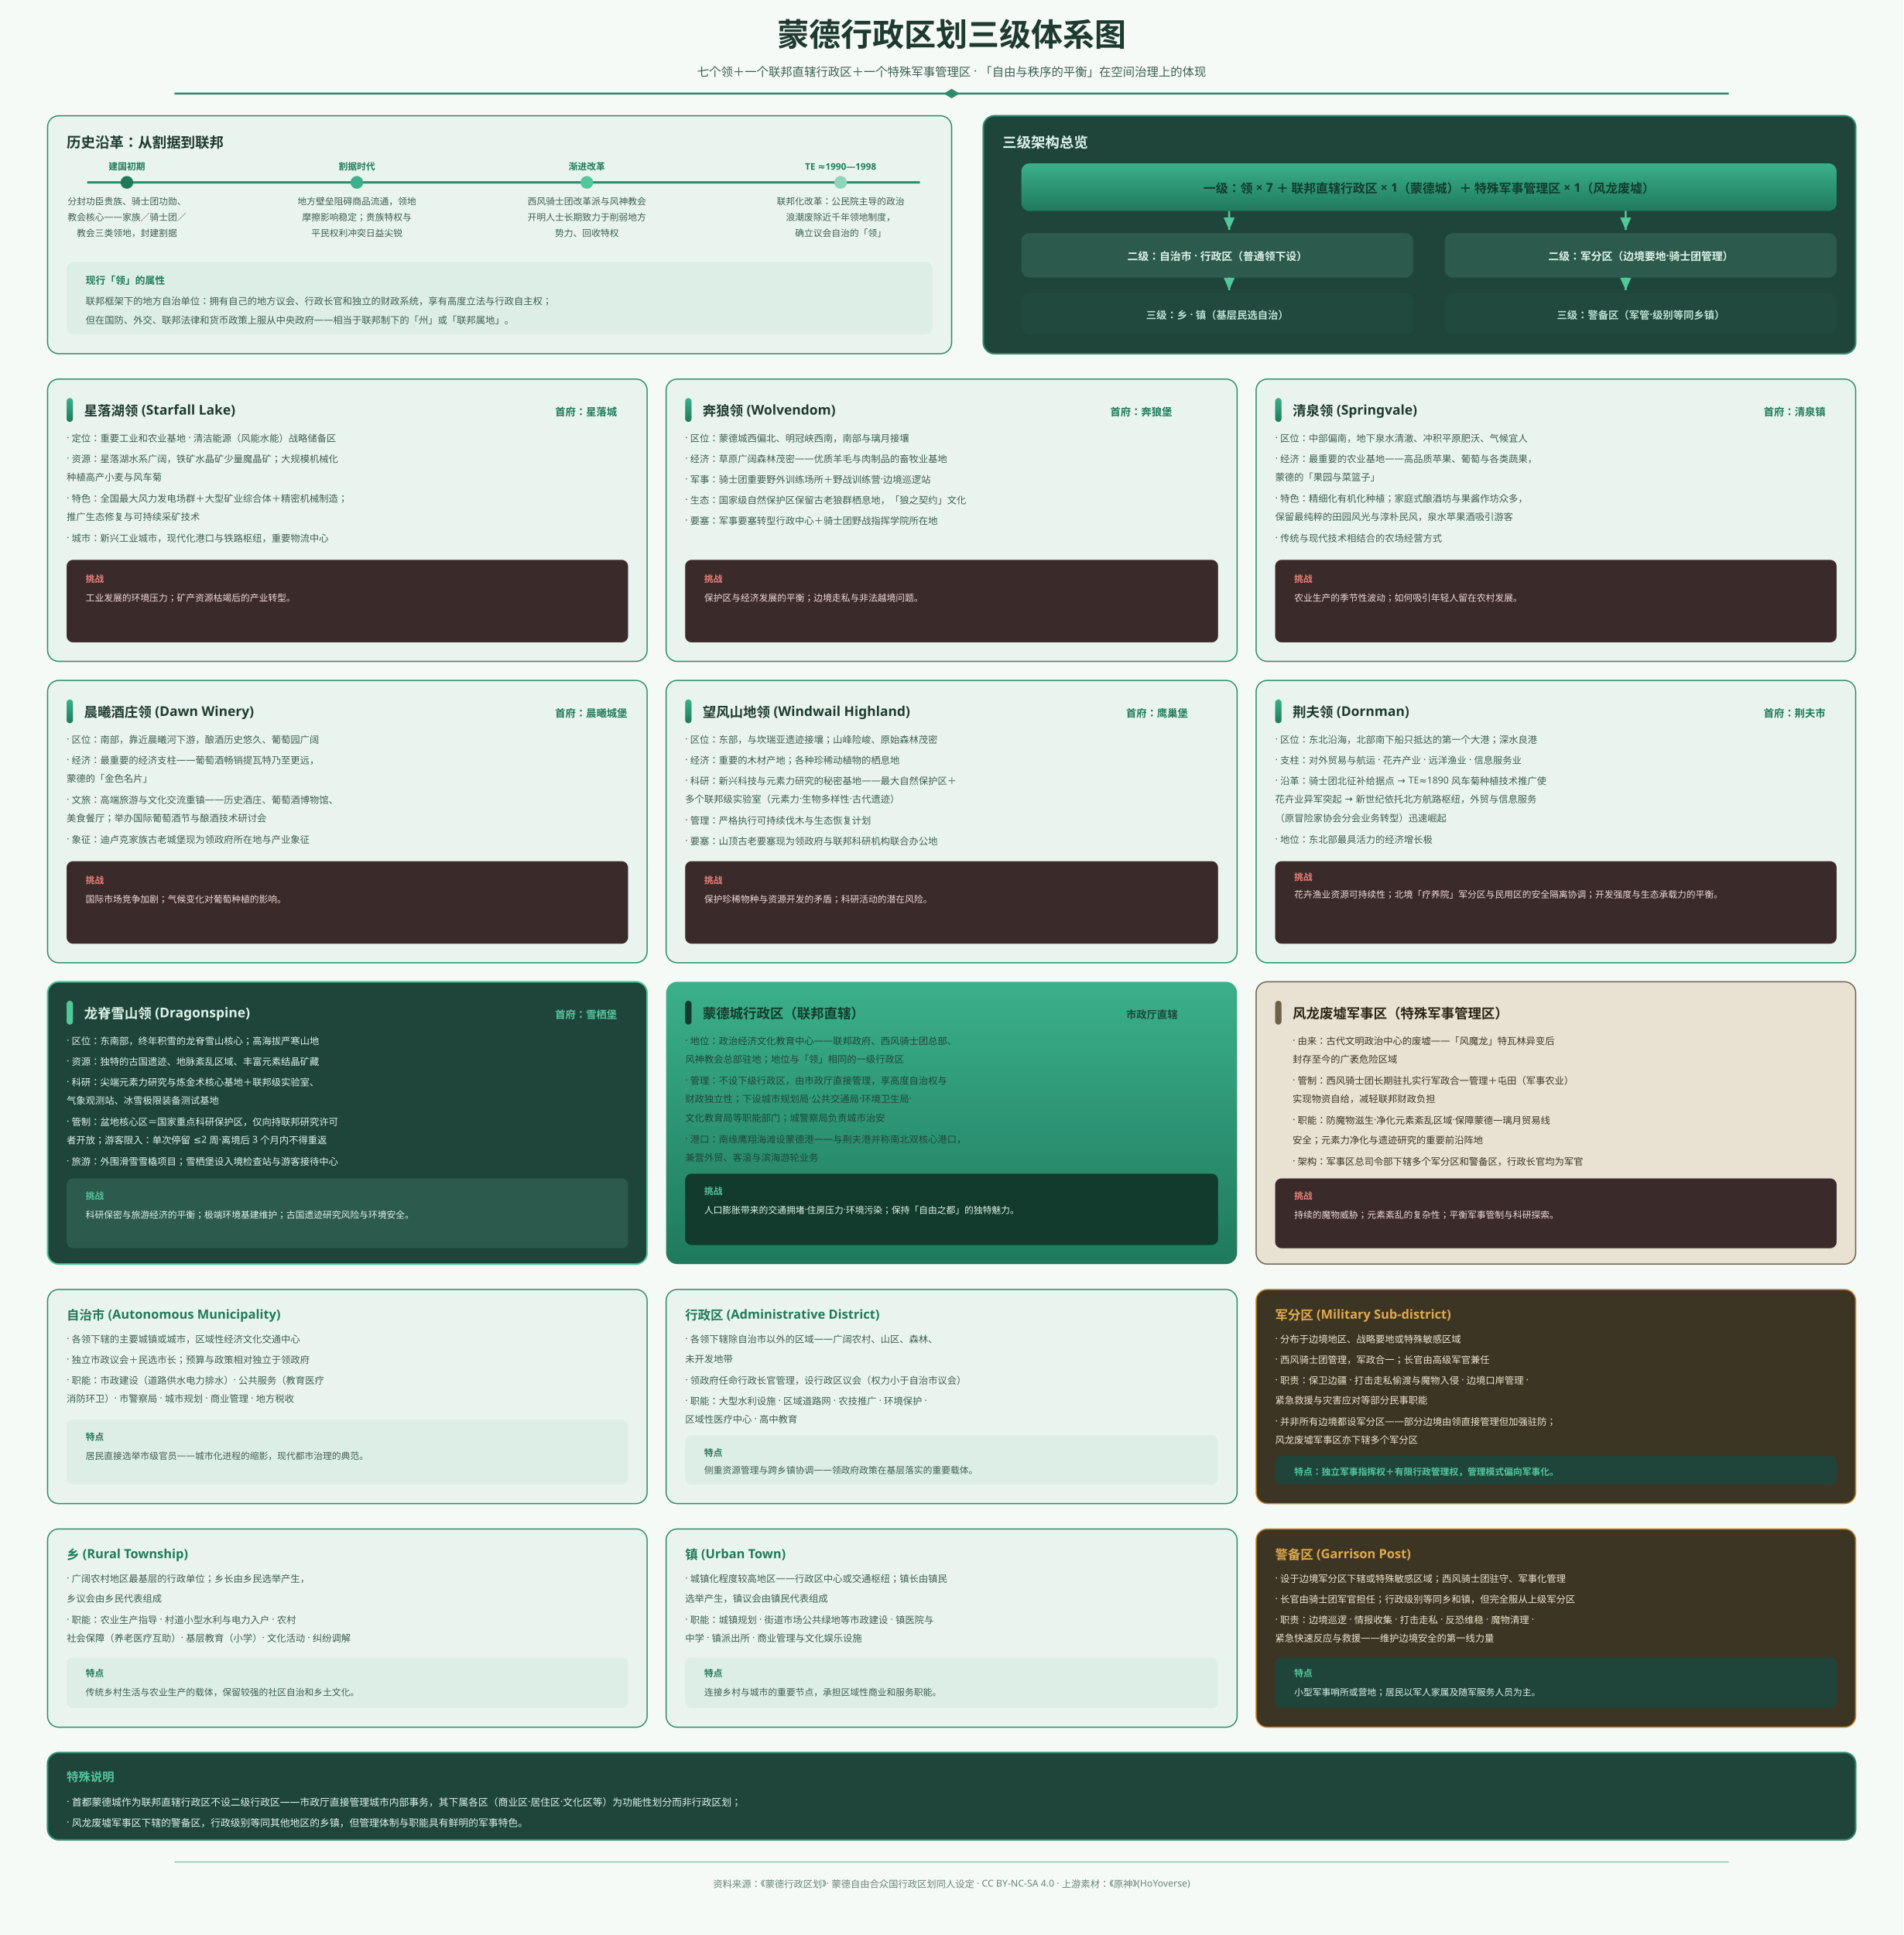
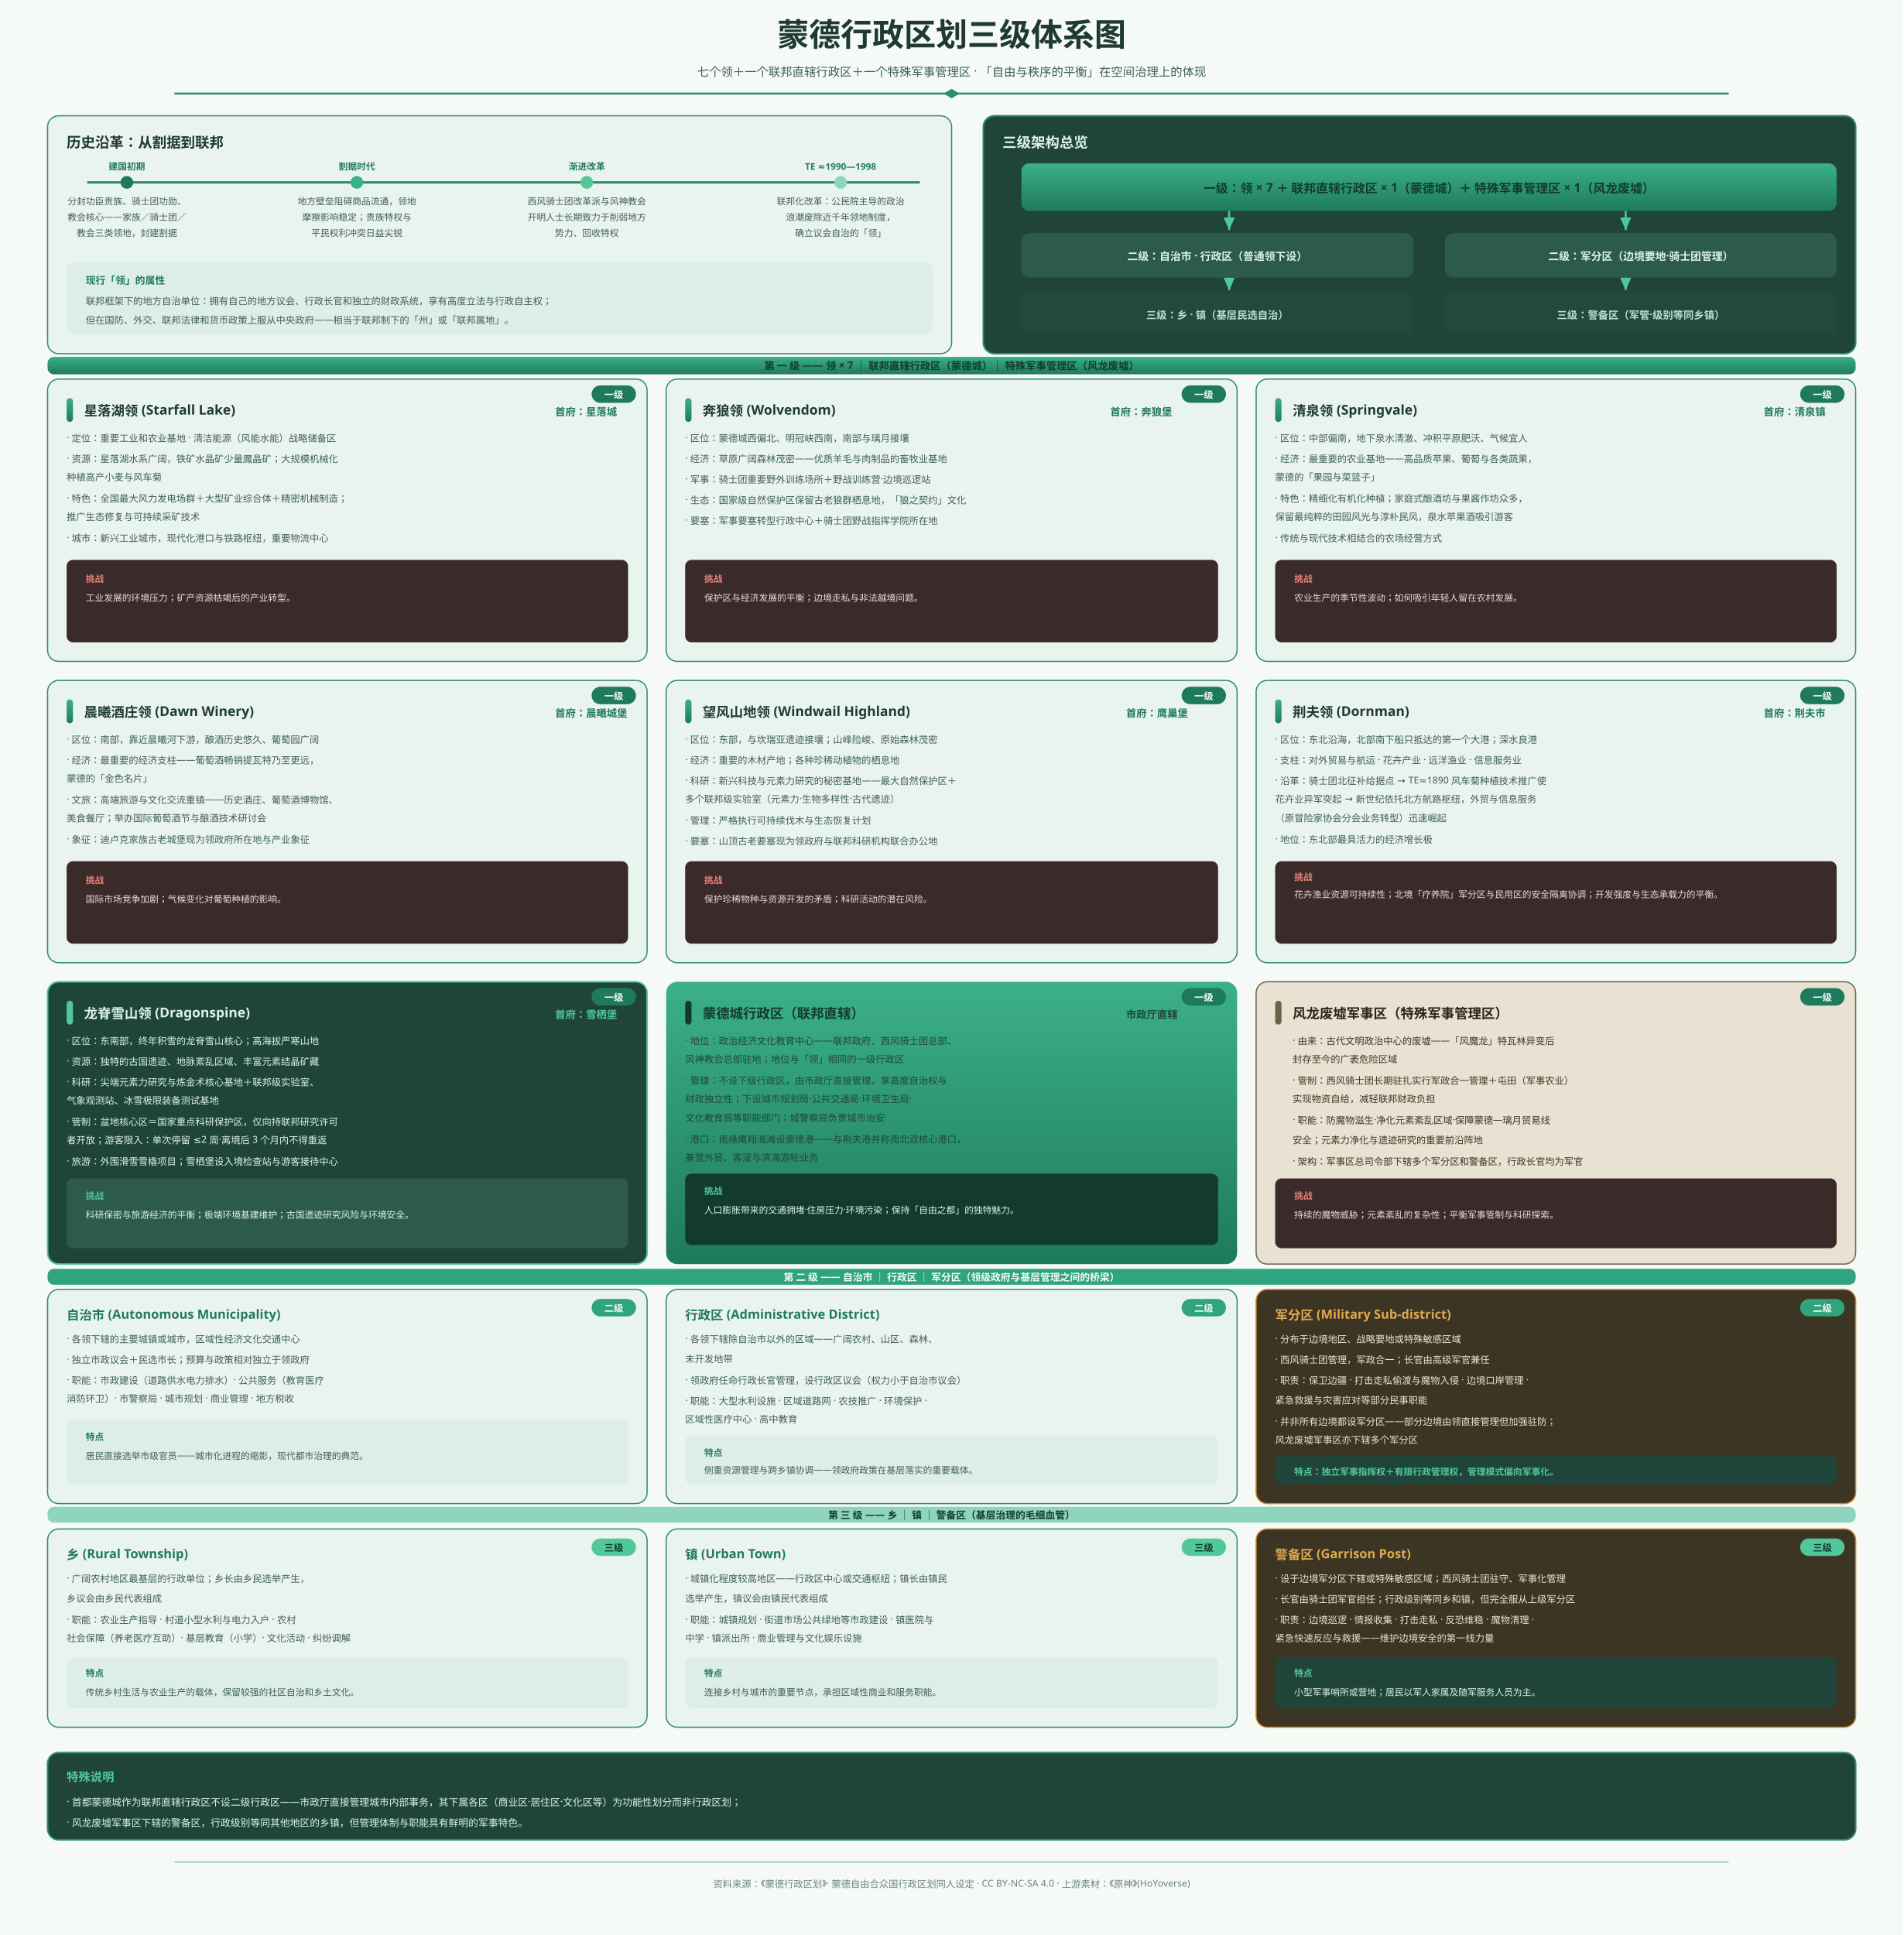
<svg xmlns="http://www.w3.org/2000/svg" viewBox="0 0 2400 2440" font-family="'Microsoft YaHei','PingFang SC','Noto Sans SC',sans-serif">
  <defs>
    <linearGradient id="anemoTop" x1="0" y1="0" x2="0" y2="1">
      <stop offset="0" stop-color="#3BB08A" />
      <stop offset="1" stop-color="#1F7A5C" />
    </linearGradient>
    <marker id="arrowG" viewBox="0 0 10 10" refX="9" refY="5" markerWidth="7" markerHeight="7" orient="auto-start-reverse">
      <path d="M 0 1 L 9 5 L 0 9 Z" fill="#52C79B" />
    </marker>
  </defs>
  <rect width="2400" height="2440" fill="#F5FAF7" />
  <text x="1200" y="58" text-anchor="middle" font-size="40" font-weight="700" fill="#1E3A31">蒙德行政区划三级体系图</text>
  <text x="1200" y="96" text-anchor="middle" font-size="15" fill="#3E5F54">七个领＋一个联邦直辖行政区＋一个特殊军事管理区 · 「自由与秩序的平衡」在空间治理上的体现</text>
  <line x1="220" y1="118" x2="2180" y2="118" stroke="#2E8B6E" stroke-width="2.5" />
  <polygon points="1200,112 1210,118 1200,124 1190,118" fill="#2E8B6E" />
  <g>
    <rect x="60" y="146" width="1140" height="300" rx="14" fill="#EAF4EE" stroke="#2E8B6E" stroke-width="1.5" />
    <text x="84" y="186" font-size="18" font-weight="700" fill="#1E3A31">历史沿革：从割据到联邦</text>
    <line x1="110" y1="230" x2="1160" y2="230" stroke="#2E8B6E" stroke-width="3" />
    <circle cx="160" cy="230" r="8" fill="#1F7A5C" />
    <circle cx="450" cy="230" r="8" fill="#3BB08A" />
    <circle cx="740" cy="230" r="8" fill="#52C79B" />
    <circle cx="1060" cy="230" r="8" fill="#8FD4BC" />
    <g font-size="11.5" fill="#3E5F54">
      <text x="160" y="214" text-anchor="middle" font-weight="700" fill="#1F7A5C">建国初期</text>
      <text x="160" y="258" text-anchor="middle">分封功臣贵族、骑士团功勋、</text>
      <text x="160" y="278" text-anchor="middle">教会核心——家族／骑士团／</text>
      <text x="160" y="298" text-anchor="middle">教会三类领地，封建割据</text>
      <text x="450" y="214" text-anchor="middle" font-weight="700" fill="#1F7A5C">割据时代</text>
      <text x="450" y="258" text-anchor="middle">地方壁垒阻碍商品流通，领地</text>
      <text x="450" y="278" text-anchor="middle">摩擦影响稳定；贵族特权与</text>
      <text x="450" y="298" text-anchor="middle">平民权利冲突日益尖锐</text>
      <text x="740" y="214" text-anchor="middle" font-weight="700" fill="#1F7A5C">渐进改革</text>
      <text x="740" y="258" text-anchor="middle">西风骑士团改革派与风神教会</text>
      <text x="740" y="278" text-anchor="middle">开明人士长期致力于削弱地方</text>
      <text x="740" y="298" text-anchor="middle">势力、回收特权</text>
      <text x="1060" y="214" text-anchor="middle" font-weight="700" fill="#1F7A5C">TE ≈1990—1998</text>
      <text x="1060" y="258" text-anchor="middle">联邦化改革：公民院主导的政治</text>
      <text x="1060" y="278" text-anchor="middle">浪潮废除近千年领地制度，</text>
      <text x="1060" y="298" text-anchor="middle">确立议会自治的「领」</text>
    </g>
    <rect x="84" y="330" width="1092" height="92" rx="10" fill="#DDEEE6" />
    <text x="108" y="358" font-size="12.5" font-weight="700" fill="#1F7A5C">现行「领」的属性</text>
    <text x="108" y="384" font-size="12" fill="#3E5F54">联邦框架下的地方自治单位：拥有自己的地方议会、行政长官和独立的财政系统，享有高度立法与行政自主权；</text>
    <text x="108" y="408" font-size="12" fill="#3E5F54">但在国防、外交、联邦法律和货币政策上服从中央政府——相当于联邦制下的「州」或「联邦属地」。</text>
  </g>
  <g>
    <rect x="1240" y="146" width="1100" height="300" rx="14" fill="#1F453B" stroke="#2E8B6E" stroke-width="2" />
    <text x="1264" y="186" font-size="18" font-weight="700" fill="#DDF2E8">三级架构总览</text>
    <rect x="1288" y="206" width="1028" height="60" rx="10" fill="url(#anemoTop)" />
    <text x="1802" y="243" text-anchor="middle" font-size="15.5" font-weight="700" fill="#123B2D">一级：领 × 7 ＋ 联邦直辖行政区 × 1（蒙德城）＋ 特殊军事管理区 × 1（风龙废墟）</text>
    <line x1="1550" y1="266" x2="1550" y2="290" stroke="#52C79B" stroke-width="2.5" marker-end="url(#arrowG)" />
    <line x1="2050" y1="266" x2="2050" y2="290" stroke="#52C79B" stroke-width="2.5" marker-end="url(#arrowG)" />
    <rect x="1288" y="294" width="494" height="56" rx="10" fill="#2C5A4C" />
    <text x="1535" y="328" text-anchor="middle" font-size="13.5" font-weight="700" fill="#DDF2E8">二级：自治市 · 行政区（普通领下设）</text>
    <rect x="1822" y="294" width="494" height="56" rx="10" fill="#2C5A4C" />
    <text x="2069" y="328" text-anchor="middle" font-size="13.5" font-weight="700" fill="#DDF2E8">二级：军分区（边境要地·骑士团管理）</text>
    <line x1="1550" y1="350" x2="1550" y2="366" stroke="#52C79B" stroke-width="2.5" marker-end="url(#arrowG)" />
    <line x1="2050" y1="350" x2="2050" y2="366" stroke="#52C79B" stroke-width="2.5" marker-end="url(#arrowG)" />
    <rect x="1288" y="370" width="494" height="52" rx="10" fill="#22493E" />
    <text x="1535" y="402" text-anchor="middle" font-size="13" font-weight="600" fill="#B9DFCF">三级：乡 · 镇（基层民选自治）</text>
    <rect x="1822" y="370" width="494" height="52" rx="10" fill="#22493E" />
    <text x="2069" y="402" text-anchor="middle" font-size="13" font-weight="600" fill="#B9DFCF">三级：警备区（军管·级别等同乡镇）</text>
+   </g>
+   <g>
+     <rect x="60" y="450" width="2280" height="22" rx="8" fill="url(#anemoTop)" />
+     <text x="1200" y="466" text-anchor="middle" font-size="13" font-weight="700" fill="#123B2D">第 一 级 —— 领 × 7 ｜ 联邦直辖行政区（蒙德城）｜ 特殊军事管理区（风龙废墟）</text>
  </g>
  <g font-size="12">
    <rect x="60" y="478" width="756" height="356" rx="14" fill="#EAF4EE" stroke="#2E8B6E" stroke-width="1.5" />
    <rect x="84" y="502" width="8" height="30" rx="4" fill="url(#anemoTop)" />
    <text x="106" y="524" font-size="17" font-weight="700" fill="#1E3A31">星落湖领 (Starfall Lake)</text>
    <text x="700" y="524" font-size="13" font-weight="700" fill="#1F7A5C">首府：星落城</text>
    <text x="84" y="556" fill="#3E5F54">· 定位：重要工业和农业基地 · 清洁能源（风能水能）战略储备区</text>
    <text x="84" y="582" fill="#3E5F54">· 资源：星落湖水系广阔，铁矿水晶矿少量魔晶矿；大规模机械化</text>
    <text x="84" y="606" fill="#3E5F54">  种植高产小麦与风车菊</text>
    <text x="84" y="632" fill="#3E5F54">· 特色：全国最大风力发电场群＋大型矿业综合体＋精密机械制造；</text>
    <text x="84" y="656" fill="#3E5F54">  推广生态修复与可持续采矿技术</text>
    <text x="84" y="682" fill="#3E5F54">· 城市：新兴工业城市，现代化港口与铁路枢纽，重要物流中心</text>
    <rect x="84" y="706" width="708" height="104" rx="8" fill="#3A2A2A" />
    <text x="108" y="734" font-size="11.5" font-weight="700" fill="#E8837A">挑战</text>
    <text x="108" y="758" font-size="11.5" fill="#F0D9D6">工业发展的环境压力；矿产资源枯竭后的产业转型。</text>
    <rect x="840" y="478" width="720" height="356" rx="14" fill="#EAF4EE" stroke="#2E8B6E" stroke-width="1.5" />
    <rect x="864" y="502" width="8" height="30" rx="4" fill="url(#anemoTop)" />
    <text x="886" y="524" font-size="17" font-weight="700" fill="#1E3A31">奔狼领 (Wolvendom)</text>
    <text x="1400" y="524" font-size="13" font-weight="700" fill="#1F7A5C">首府：奔狼堡</text>
    <text x="864" y="556" fill="#3E5F54">· 区位：蒙德城西偏北、明冠峡西南，南部与璃月接壤</text>
    <text x="864" y="582" fill="#3E5F54">· 经济：草原广阔森林茂密——优质羊毛与肉制品的畜牧业基地</text>
    <text x="864" y="608" fill="#3E5F54">· 军事：骑士团重要野外训练场所＋野战训练营·边境巡逻站</text>
    <text x="864" y="634" fill="#3E5F54">· 生态：国家级自然保护区保留古老狼群栖息地，「狼之契约」文化</text>
    <text x="864" y="660" fill="#3E5F54">· 要塞：军事要塞转型行政中心＋骑士团野战指挥学院所在地</text>
    <rect x="864" y="706" width="672" height="104" rx="8" fill="#3A2A2A" />
    <text x="888" y="734" font-size="11.5" font-weight="700" fill="#E8837A">挑战</text>
    <text x="888" y="758" font-size="11.5" fill="#F0D9D6">保护区与经济发展的平衡；边境走私与非法越境问题。</text>
    <rect x="1584" y="478" width="756" height="356" rx="14" fill="#EAF4EE" stroke="#2E8B6E" stroke-width="1.5" />
    <rect x="1608" y="502" width="8" height="30" rx="4" fill="url(#anemoTop)" />
    <text x="1630" y="524" font-size="17" font-weight="700" fill="#1E3A31">清泉领 (Springvale)</text>
    <text x="2224" y="524" font-size="13" font-weight="700" fill="#1F7A5C">首府：清泉镇</text>
    <text x="1608" y="556" fill="#3E5F54">· 区位：中部偏南，地下泉水清澈、冲积平原肥沃、气候宜人</text>
    <text x="1608" y="582" fill="#3E5F54">· 经济：最重要的农业基地——高品质苹果、葡萄与各类蔬果，</text>
    <text x="1608" y="606" fill="#3E5F54">  蒙德的「果园与菜篮子」</text>
    <text x="1608" y="632" fill="#3E5F54">· 特色：精细化有机化种植；家庭式酿酒坊与果酱作坊众多，</text>
    <text x="1608" y="656" fill="#3E5F54">  保留最纯粹的田园风光与淳朴民风，泉水苹果酒吸引游客</text>
    <text x="1608" y="682" fill="#3E5F54">· 传统与现代技术相结合的农场经营方式</text>
    <rect x="1608" y="706" width="708" height="104" rx="8" fill="#3A2A2A" />
    <text x="1632" y="734" font-size="11.5" font-weight="700" fill="#E8837A">挑战</text>
    <text x="1632" y="758" font-size="11.5" fill="#F0D9D6">农业生产的季节性波动；如何吸引年轻人留在农村发展。</text>
  </g>
  <g font-size="12">
    <rect x="60" y="858" width="756" height="356" rx="14" fill="#EAF4EE" stroke="#2E8B6E" stroke-width="1.5" />
    <rect x="84" y="882" width="8" height="30" rx="4" fill="url(#anemoTop)" />
    <text x="106" y="904" font-size="17" font-weight="700" fill="#1E3A31">晨曦酒庄领 (Dawn Winery)</text>
    <text x="700" y="904" font-size="13" font-weight="700" fill="#1F7A5C">首府：晨曦城堡</text>
    <text x="84" y="936" fill="#3E5F54">· 区位：南部，靠近晨曦河下游，酿酒历史悠久、葡萄园广阔</text>
    <text x="84" y="962" fill="#3E5F54">· 经济：最重要的经济支柱——葡萄酒畅销提瓦特乃至更远，</text>
    <text x="84" y="986" fill="#3E5F54">  蒙德的「金色名片」</text>
    <text x="84" y="1012" fill="#3E5F54">· 文旅：高端旅游与文化交流重镇——历史酒庄、葡萄酒博物馆、</text>
    <text x="84" y="1036" fill="#3E5F54">  美食餐厅；举办国际葡萄酒节与酿酒技术研讨会</text>
    <text x="84" y="1062" fill="#3E5F54">· 象征：迪卢克家族古老城堡现为领政府所在地与产业象征</text>
    <rect x="84" y="1086" width="708" height="104" rx="8" fill="#3A2A2A" />
    <text x="108" y="1114" font-size="11.5" font-weight="700" fill="#E8837A">挑战</text>
    <text x="108" y="1138" font-size="11.5" fill="#F0D9D6">国际市场竞争加剧；气候变化对葡萄种植的影响。</text>
    <rect x="840" y="858" width="720" height="356" rx="14" fill="#EAF4EE" stroke="#2E8B6E" stroke-width="1.5" />
    <rect x="864" y="882" width="8" height="30" rx="4" fill="url(#anemoTop)" />
    <text x="886" y="904" font-size="17" font-weight="700" fill="#1E3A31">望风山地领 (Windwail Highland)</text>
    <text x="1420" y="904" font-size="13" font-weight="700" fill="#1F7A5C">首府：鹰巢堡</text>
    <text x="864" y="936" fill="#3E5F54">· 区位：东部，与坎瑞亚遗迹接壤；山峰险峻、原始森林茂密</text>
    <text x="864" y="962" fill="#3E5F54">· 经济：重要的木材产地；各种珍稀动植物的栖息地</text>
    <text x="864" y="988" fill="#3E5F54">· 科研：新兴科技与元素力研究的秘密基地——最大自然保护区＋</text>
    <text x="864" y="1012" fill="#3E5F54">  多个联邦级实验室（元素力·生物多样性·古代遗迹）</text>
    <text x="864" y="1038" fill="#3E5F54">· 管理：严格执行可持续伐木与生态恢复计划</text>
    <text x="864" y="1064" fill="#3E5F54">· 要塞：山顶古老要塞现为领政府与联邦科研机构联合办公地</text>
    <rect x="864" y="1086" width="672" height="104" rx="8" fill="#3A2A2A" />
    <text x="888" y="1114" font-size="11.5" font-weight="700" fill="#E8837A">挑战</text>
    <text x="888" y="1138" font-size="11.5" fill="#F0D9D6">保护珍稀物种与资源开发的矛盾；科研活动的潜在风险。</text>
    <rect x="1584" y="858" width="756" height="356" rx="14" fill="#EAF4EE" stroke="#2E8B6E" stroke-width="1.5" />
    <rect x="1608" y="882" width="8" height="30" rx="4" fill="url(#anemoTop)" />
    <text x="1630" y="904" font-size="17" font-weight="700" fill="#1E3A31">荆夫领 (Dornman)</text>
    <text x="2224" y="904" font-size="13" font-weight="700" fill="#1F7A5C">首府：荆夫市</text>
    <text x="1608" y="936" fill="#3E5F54">· 区位：东北沿海，北部南下船只抵达的第一个大港；深水良港</text>
    <text x="1608" y="962" fill="#3E5F54">· 支柱：对外贸易与航运 · 花卉产业 · 远洋渔业 · 信息服务业</text>
    <text x="1608" y="988" fill="#3E5F54">· 沿革：骑士团北征补给据点 → TE≈1890 风车菊种植技术推广使</text>
    <text x="1608" y="1012" fill="#3E5F54">  花卉业异军突起 → 新世纪依托北方航路枢纽，外贸与信息服务</text>
    <text x="1608" y="1036" fill="#3E5F54">  （原冒险家协会分会业务转型）迅速崛起</text>
    <text x="1608" y="1062" fill="#3E5F54">· 地位：东北部最具活力的经济增长极</text>
    <rect x="1608" y="1086" width="708" height="104" rx="8" fill="#3A2A2A" />
    <text x="1632" y="1110" font-size="11.5" font-weight="700" fill="#E8837A">挑战</text>
    <text x="1632" y="1132" font-size="11.5" fill="#F0D9D6">花卉渔业资源可持续性；北境「疗养院」军分区与民用区的安全隔离协调；开发强度与生态承载力的平衡。</text>
  </g>
  <g font-size="12">
    <rect x="60" y="1238" width="756" height="356" rx="14" fill="#1F453B" stroke="#52C79B" stroke-width="2" />
    <rect x="84" y="1262" width="8" height="30" rx="4" fill="#52C79B" />
    <text x="106" y="1284" font-size="17" font-weight="700" fill="#DDF2E8">龙脊雪山领 (Dragonspine)</text>
    <text x="700" y="1284" font-size="13" font-weight="700" fill="#52C79B">首府：雪栖堡</text>
    <text x="84" y="1316" fill="#DDF2E8">· 区位：东南部，终年积雪的龙脊雪山核心；高海拔严寒山地</text>
    <text x="84" y="1342" fill="#DDF2E8">· 资源：独特的古国遗迹、地脉紊乱区域、丰富元素结晶矿藏</text>
    <text x="84" y="1368" fill="#DDF2E8">· 科研：尖端元素力研究与炼金术核心基地＋联邦级实验室、</text>
    <text x="84" y="1392" fill="#DDF2E8">  气象观测站、冰雪极限装备测试基地</text>
    <text x="84" y="1418" fill="#DDF2E8">· 管制：盆地核心区＝国家重点科研保护区，仅向持联邦研究许可</text>
    <text x="84" y="1442" fill="#DDF2E8">  者开放；游客限入：单次停留 ≤2 周·离境后 3 个月内不得重返</text>
    <text x="84" y="1468" fill="#DDF2E8">· 旅游：外围滑雪雪橇项目；雪栖堡设入境检查站与游客接待中心</text>
    <rect x="84" y="1486" width="708" height="88" rx="8" fill="#2C5A4C" />
    <text x="108" y="1512" font-size="11.5" font-weight="700" fill="#52C79B">挑战</text>
    <text x="108" y="1536" font-size="11.5" fill="#DDF2E8">科研保密与旅游经济的平衡；极端环境基建维护；古国遗迹研究风险与环境安全。</text>
    <rect x="840" y="1238" width="720" height="356" rx="14" fill="url(#anemoTop)" />
    <rect x="864" y="1262" width="8" height="30" rx="4" fill="#123B2D" />
    <text x="886" y="1284" font-size="17" font-weight="700" fill="#123B2D">蒙德城行政区（联邦直辖）</text>
    <text x="1420" y="1284" font-size="13" font-weight="700" fill="#1F453B">市政厅直辖</text>
    <text x="864" y="1316" fill="#1F453B">· 地位：政治经济文化教育中心——联邦政府、西风骑士团总部、</text>
    <text x="864" y="1340" fill="#1F453B">  风神教会总部驻地；地位与「领」相同的一级行政区</text>
    <text x="864" y="1366" fill="#1F453B">· 管理：不设下级行政区，由市政厅直接管理，享高度自治权与</text>
    <text x="864" y="1390" fill="#1F453B">  财政独立性；下设城市规划局·公共交通局·环境卫生局·</text>
    <text x="864" y="1414" fill="#1F453B">  文化教育局等职能部门；城警察局负责城市治安</text>
    <text x="864" y="1440" fill="#1F453B">· 港口：南缘鹰翔海滩设蒙德港——与荆夫港并称南北双核心港口，</text>
    <text x="864" y="1464" fill="#1F453B">  兼营外贸、客滚与滨海游轮业务</text>
    <rect x="864" y="1480" width="672" height="90" rx="8" fill="#123B2D" />
    <text x="888" y="1506" font-size="11.5" font-weight="700" fill="#52C79B">挑战</text>
    <text x="888" y="1530" font-size="11.5" fill="#DDF2E8">人口膨胀带来的交通拥堵·住房压力·环境污染；保持「自由之都」的独特魅力。</text>
    <rect x="1584" y="1238" width="756" height="356" rx="14" fill="#E8E2D2" stroke="#6E614A" stroke-width="1.5" />
    <rect x="1608" y="1262" width="8" height="30" rx="4" fill="#6E614A" />
    <text x="1630" y="1284" font-size="17" font-weight="700" fill="#2B2416">风龙废墟军事区（特殊军事管理区）</text>
    <text x="1630" y="1316" fill="#3D3524">· 由来：古代文明政治中心的废墟——「风魔龙」特瓦林异变后</text>
    <text x="1630" y="1340" fill="#3D3524">  封存至今的广袤危险区域</text>
    <text x="1630" y="1366" fill="#3D3524">· 管制：西风骑士团长期驻扎实行军政合一管理＋屯田（军事农业）</text>
    <text x="1630" y="1390" fill="#3D3524">  实现物资自给，减轻联邦财政负担</text>
    <text x="1630" y="1416" fill="#3D3524">· 职能：防魔物滋生·净化元素紊乱区域·保障蒙德—璃月贸易线</text>
    <text x="1630" y="1442" fill="#3D3524">  安全；元素力净化与遗迹研究的重要前沿阵地</text>
    <text x="1630" y="1468" fill="#3D3524">· 架构：军事区总司令部下辖多个军分区和警备区，行政长官均为军官</text>
    <rect x="1608" y="1486" width="708" height="88" rx="8" fill="#3A2A2A" />
    <text x="1632" y="1512" font-size="11.5" font-weight="700" fill="#E8837A">挑战</text>
    <text x="1632" y="1536" font-size="11.5" fill="#F0D9D6">持续的魔物威胁；元素紊乱的复杂性；平衡军事管制与科研探索。</text>
  </g>
+   <g>
+     <rect x="60" y="1600" width="2280" height="20" rx="8" fill="#2FA47E" />
+     <text x="1200" y="1615" text-anchor="middle" font-size="12.5" font-weight="700" fill="#F5FAF7">第 二 级 —— 自治市 ｜ 行政区 ｜ 军分区（领级政府与基层管理之间的桥梁）</text>
+   </g>
  <g font-size="12">
    <rect x="60" y="1626" width="756" height="270" rx="14" fill="#EAF4EE" stroke="#2E8B6E" stroke-width="1.5" />
    <text x="84" y="1664" font-size="16" font-weight="700" fill="#1F7A5C">自治市 (Autonomous Municipality)</text>
    <text x="84" y="1692" fill="#3E5F54">· 各领下辖的主要城镇或城市，区域性经济文化交通中心</text>
    <text x="84" y="1718" fill="#3E5F54">· 独立市政议会＋民选市长；预算与政策相对独立于领政府</text>
    <text x="84" y="1744" fill="#3E5F54">· 职能：市政建设（道路供水电力排水）· 公共服务（教育医疗</text>
    <text x="84" y="1768" fill="#3E5F54">  消防环卫）· 市警察局 · 城市规划 · 商业管理 · 地方税收</text>
    <rect x="84" y="1790" width="708" height="82" rx="8" fill="#DDEEE6" />
    <text x="108" y="1816" font-size="11.5" font-weight="700" fill="#1F7A5C">特点</text>
    <text x="108" y="1840" font-size="11.5" fill="#3E5F54">居民直接选举市级官员——城市化进程的缩影，现代都市治理的典范。</text>
    <rect x="840" y="1626" width="720" height="270" rx="14" fill="#EAF4EE" stroke="#2E8B6E" stroke-width="1.5" />
    <text x="864" y="1664" font-size="16" font-weight="700" fill="#1F7A5C">行政区 (Administrative District)</text>
    <text x="864" y="1692" fill="#3E5F54">· 各领下辖除自治市以外的区域——广阔农村、山区、森林、</text>
    <text x="864" y="1718" fill="#3E5F54">  未开发地带</text>
    <text x="864" y="1744" fill="#3E5F54">· 领政府任命行政长官管理，设行政区议会（权力小于自治市议会）</text>
    <text x="864" y="1770" fill="#3E5F54">· 职能：大型水利设施 · 区域道路网 · 农技推广 · 环境保护 ·</text>
    <text x="864" y="1794" fill="#3E5F54">  区域性医疗中心 · 高中教育</text>
    <rect x="864" y="1810" width="672" height="62" rx="8" fill="#DDEEE6" />
    <text x="888" y="1836" font-size="11.5" font-weight="700" fill="#1F7A5C">特点</text>
    <text x="888" y="1858" font-size="11.5" fill="#3E5F54">侧重资源管理与跨乡镇协调——领政府政策在基层落实的重要载体。</text>
    <rect x="1584" y="1626" width="756" height="270" rx="14" fill="#3D3524" stroke="#C9862B" stroke-width="1.5" />
    <text x="1608" y="1664" font-size="16" font-weight="700" fill="#E0A94E">军分区 (Military Sub-district)</text>
    <text x="1608" y="1692" fill="#EDE3CC">· 分布于边境地区、战略要地或特殊敏感区域</text>
    <text x="1608" y="1718" fill="#EDE3CC">· 西风骑士团管理，军政合一；长官由高级军官兼任</text>
    <text x="1608" y="1744" fill="#EDE3CC">· 职责：保卫边疆 · 打击走私偷渡与魔物入侵 · 边境口岸管理 ·</text>
    <text x="1608" y="1770" fill="#EDE3CC">  紧急救援与灾害应对等部分民事职能</text>
    <text x="1608" y="1796" fill="#EDE3CC">· 并非所有边境都设军分区——部分边境由领直接管理但加强驻防；</text>
    <text x="1608" y="1820" fill="#EDE3CC">  风龙废墟军事区亦下辖多个军分区</text>
    <rect x="1608" y="1836" width="708" height="36 " rx="8" fill="#1F453B" />
    <text x="1632" y="1860" font-size="11.5" font-weight="600" fill="#52C79B">特点：独立军事指挥权＋有限行政管理权，管理模式偏向军事化。</text>
  </g>
+   <g>
+     <rect x="60" y="1900" width="2280" height="20" rx="8" fill="#8FD4BC" />
+     <text x="1200" y="1915" text-anchor="middle" font-size="12.5" font-weight="700" fill="#123B2D">第 三 级 —— 乡 ｜ 镇 ｜ 警备区（基层治理的毛细血管）</text>
+   </g>
  <g font-size="12">
    <rect x="60" y="1928" width="756" height="250" rx="14" fill="#EAF4EE" stroke="#2E8B6E" stroke-width="1.5" />
    <text x="84" y="1966" font-size="16" font-weight="700" fill="#1F7A5C">乡 (Rural Township)</text>
    <text x="84" y="1994" fill="#3E5F54">· 广阔农村地区最基层的行政单位；乡长由乡民选举产生，</text>
    <text x="84" y="2020" fill="#3E5F54">  乡议会由乡民代表组成</text>
    <text x="84" y="2046" fill="#3E5F54">· 职能：农业生产指导 · 村道小型水利与电力入户 · 农村</text>
    <text x="84" y="2070" fill="#3E5F54">  社会保障（养老医疗互助）· 基层教育（小学）· 文化活动 · 纠纷调解</text>
    <rect x="84" y="2090" width="708" height="64" rx="8" fill="#DDEEE6" />
    <text x="108" y="2114" font-size="11.5" font-weight="700" fill="#1F7A5C">特点</text>
    <text x="108" y="2138" font-size="11.5" fill="#3E5F54">传统乡村生活与农业生产的载体，保留较强的社区自治和乡土文化。</text>
    <rect x="840" y="1928" width="720" height="250" rx="14" fill="#EAF4EE" stroke="#2E8B6E" stroke-width="1.5" />
    <text x="864" y="1966" font-size="16" font-weight="700" fill="#1F7A5C">镇 (Urban Town)</text>
    <text x="864" y="1994" fill="#3E5F54">· 城镇化程度较高地区——行政区中心或交通枢纽；镇长由镇民</text>
    <text x="864" y="2020" fill="#3E5F54">  选举产生，镇议会由镇民代表组成</text>
    <text x="864" y="2046" fill="#3E5F54">· 职能：城镇规划 · 街道市场公共绿地等市政建设 · 镇医院与</text>
    <text x="864" y="2070" fill="#3E5F54">  中学 · 镇派出所 · 商业管理与文化娱乐设施</text>
    <rect x="864" y="2090" width="672" height="64" rx="8" fill="#DDEEE6" />
    <text x="888" y="2114" font-size="11.5" font-weight="700" fill="#1F7A5C">特点</text>
    <text x="888" y="2138" font-size="11.5" fill="#3E5F54">连接乡村与城市的重要节点，承担区域性商业和服务职能。</text>
    <rect x="1584" y="1928" width="756" height="250" rx="14" fill="#3D3524" stroke="#C9862B" stroke-width="1.5" />
    <text x="1608" y="1966" font-size="16" font-weight="700" fill="#E0A94E">警备区 (Garrison Post)</text>
    <text x="1608" y="1994" fill="#EDE3CC">· 设于边境军分区下辖或特殊敏感区域；西风骑士团驻守、军事化管理</text>
    <text x="1608" y="2020" fill="#EDE3CC">· 长官由骑士团军官担任；行政级别等同乡和镇，但完全服从上级军分区</text>
    <text x="1608" y="2046" fill="#EDE3CC">· 职责：边境巡逻 · 情报收集 · 打击走私 · 反恐维稳 · 魔物清理 ·</text>
    <text x="1608" y="2070" fill="#EDE3CC">  紧急快速反应与救援——维护边境安全的第一线力量</text>
    <rect x="1608" y="2090" width="708" height="64" rx="8" fill="#1F453B" />
    <text x="1632" y="2114" font-size="11.5" font-weight="700" fill="#52C79B">特点</text>
    <text x="1632" y="2138" font-size="11.5" fill="#DDF2E8">小型军事哨所或营地；居民以军人家属及随军服务人员为主。</text>
  </g>
+   <g font-size="12" font-weight="700">
+     <rect x="746" y="486" width="56" height="22" rx="11" fill="#1F7A5C" />
+     <text x="774" y="502" text-anchor="middle" fill="#F5FAF7">一级</text>
+     <rect x="1490" y="486" width="56" height="22" rx="11" fill="#1F7A5C" />
+     <text x="1518" y="502" text-anchor="middle" fill="#F5FAF7">一级</text>
+     <rect x="2270" y="486" width="56" height="22" rx="11" fill="#1F7A5C" />
+     <text x="2298" y="502" text-anchor="middle" fill="#F5FAF7">一级</text>
+     <rect x="746" y="866" width="56" height="22" rx="11" fill="#1F7A5C" />
+     <text x="774" y="882" text-anchor="middle" fill="#F5FAF7">一级</text>
+     <rect x="1490" y="866" width="56" height="22" rx="11" fill="#1F7A5C" />
+     <text x="1518" y="882" text-anchor="middle" fill="#F5FAF7">一级</text>
+     <rect x="2270" y="866" width="56" height="22" rx="11" fill="#1F7A5C" />
+     <text x="2298" y="882" text-anchor="middle" fill="#F5FAF7">一级</text>
+     <rect x="746" y="1246" width="56" height="22" rx="11" fill="#1F7A5C" />
+     <text x="774" y="1262" text-anchor="middle" fill="#F5FAF7">一级</text>
+     <rect x="1490" y="1246" width="56" height="22" rx="11" fill="#1F7A5C" />
+     <text x="1518" y="1262" text-anchor="middle" fill="#F5FAF7">一级</text>
+     <rect x="2270" y="1246" width="56" height="22" rx="11" fill="#1F7A5C" />
+     <text x="2298" y="1262" text-anchor="middle" fill="#F5FAF7">一级</text>
+     <rect x="746" y="1638" width="56" height="22" rx="11" fill="#2FA47E" />
+     <text x="774" y="1654" text-anchor="middle" fill="#F5FAF7">二级</text>
+     <rect x="1490" y="1638" width="56" height="22" rx="11" fill="#2FA47E" />
+     <text x="1518" y="1654" text-anchor="middle" fill="#F5FAF7">二级</text>
+     <rect x="2270" y="1638" width="56" height="22" rx="11" fill="#2FA47E" />
+     <text x="2298" y="1654" text-anchor="middle" fill="#F5FAF7">二级</text>
+     <rect x="746" y="1940" width="56" height="22" rx="11" fill="#52C79B" />
+     <text x="774" y="1956" text-anchor="middle" fill="#123B2D">三级</text>
+     <rect x="1490" y="1940" width="56" height="22" rx="11" fill="#52C79B" />
+     <text x="1518" y="1956" text-anchor="middle" fill="#123B2D">三级</text>
+     <rect x="2270" y="1940" width="56" height="22" rx="11" fill="#52C79B" />
+     <text x="2298" y="1956" text-anchor="middle" fill="#123B2D">三级</text>
+   </g>
  <g>
    <rect x="60" y="2210" width="2280" height="110" rx="14" fill="#1F453B" stroke="#2E8B6E" stroke-width="2" />
    <text x="84" y="2246" font-size="15" font-weight="700" fill="#52C79B">特殊说明</text>
    <text x="84" y="2276" font-size="12.5" fill="#DDF2E8">· 首都蒙德城作为联邦直辖行政区不设二级行政区——市政厅直接管理城市内部事务，其下属各区（商业区·居住区·文化区等）为功能性划分而非行政区划；</text>
    <text x="84" y="2302" font-size="12.5" fill="#DDF2E8">· 风龙废墟军事区下辖的警备区，行政级别等同其他地区的乡镇，但管理体制与职能具有鲜明的军事特色。</text>
  </g>
  <line x1="220" y1="2348" x2="2180" y2="2348" stroke="#2E8B6E" stroke-width="1.5" opacity="0.5" />
  <text x="1200" y="2380" text-anchor="middle" font-size="12" fill="#6B857B">资料来源：《蒙德行政区划》· 蒙德自由合众国行政区划同人设定 · CC BY-NC-SA 4.0 · 上游素材：《原神》(HoYoverse)</text>
</svg>
